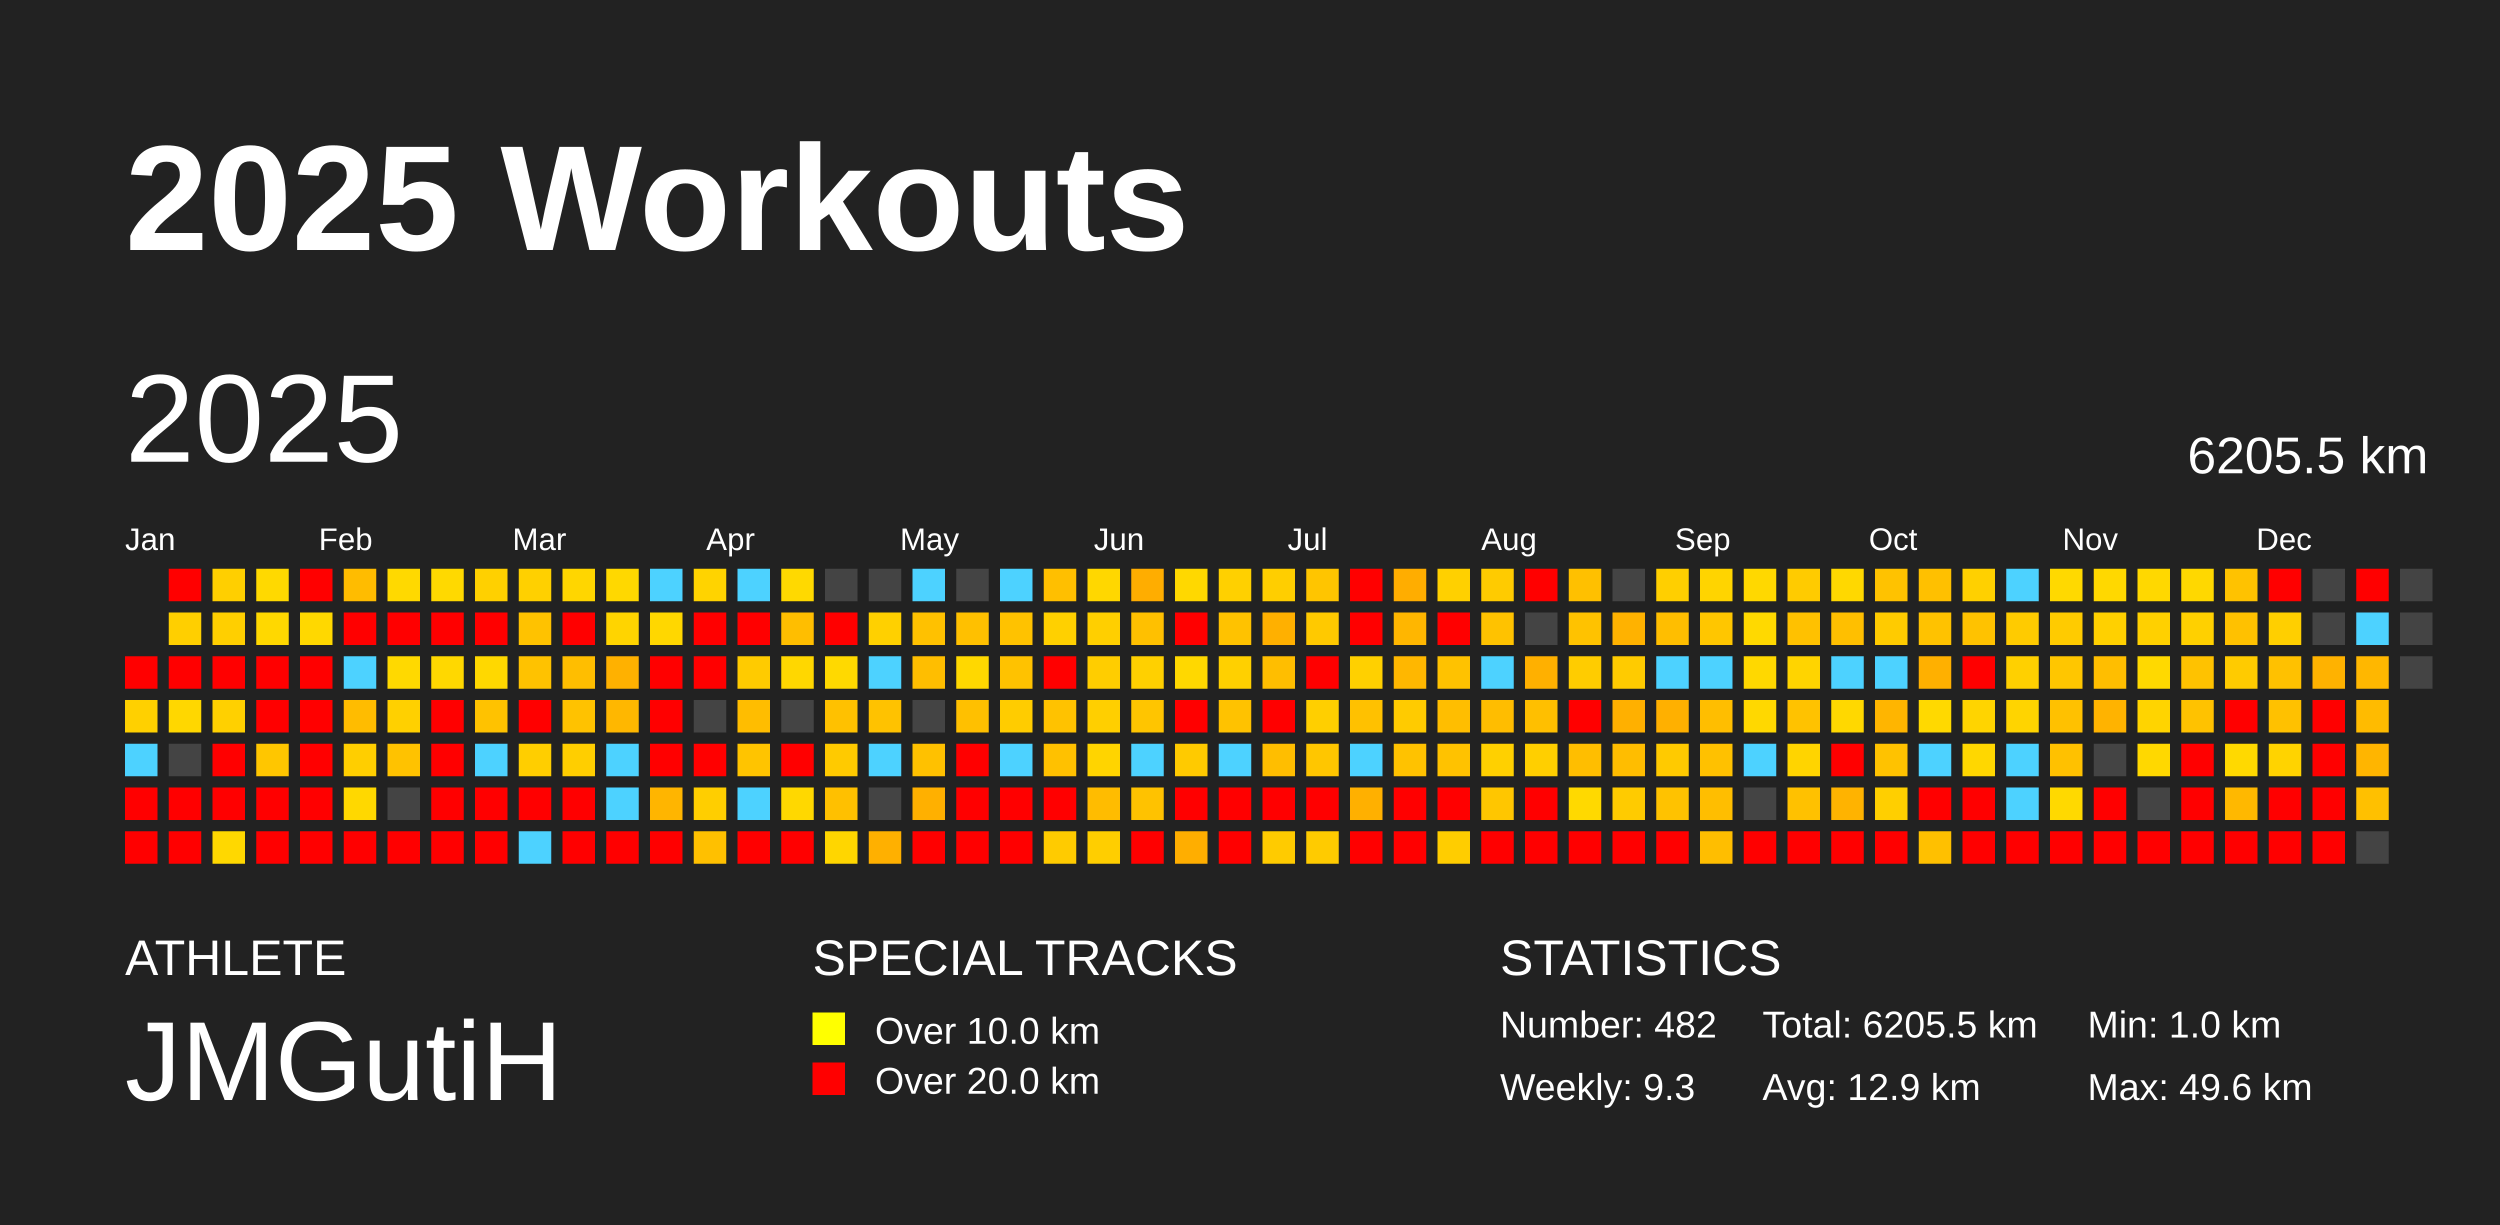
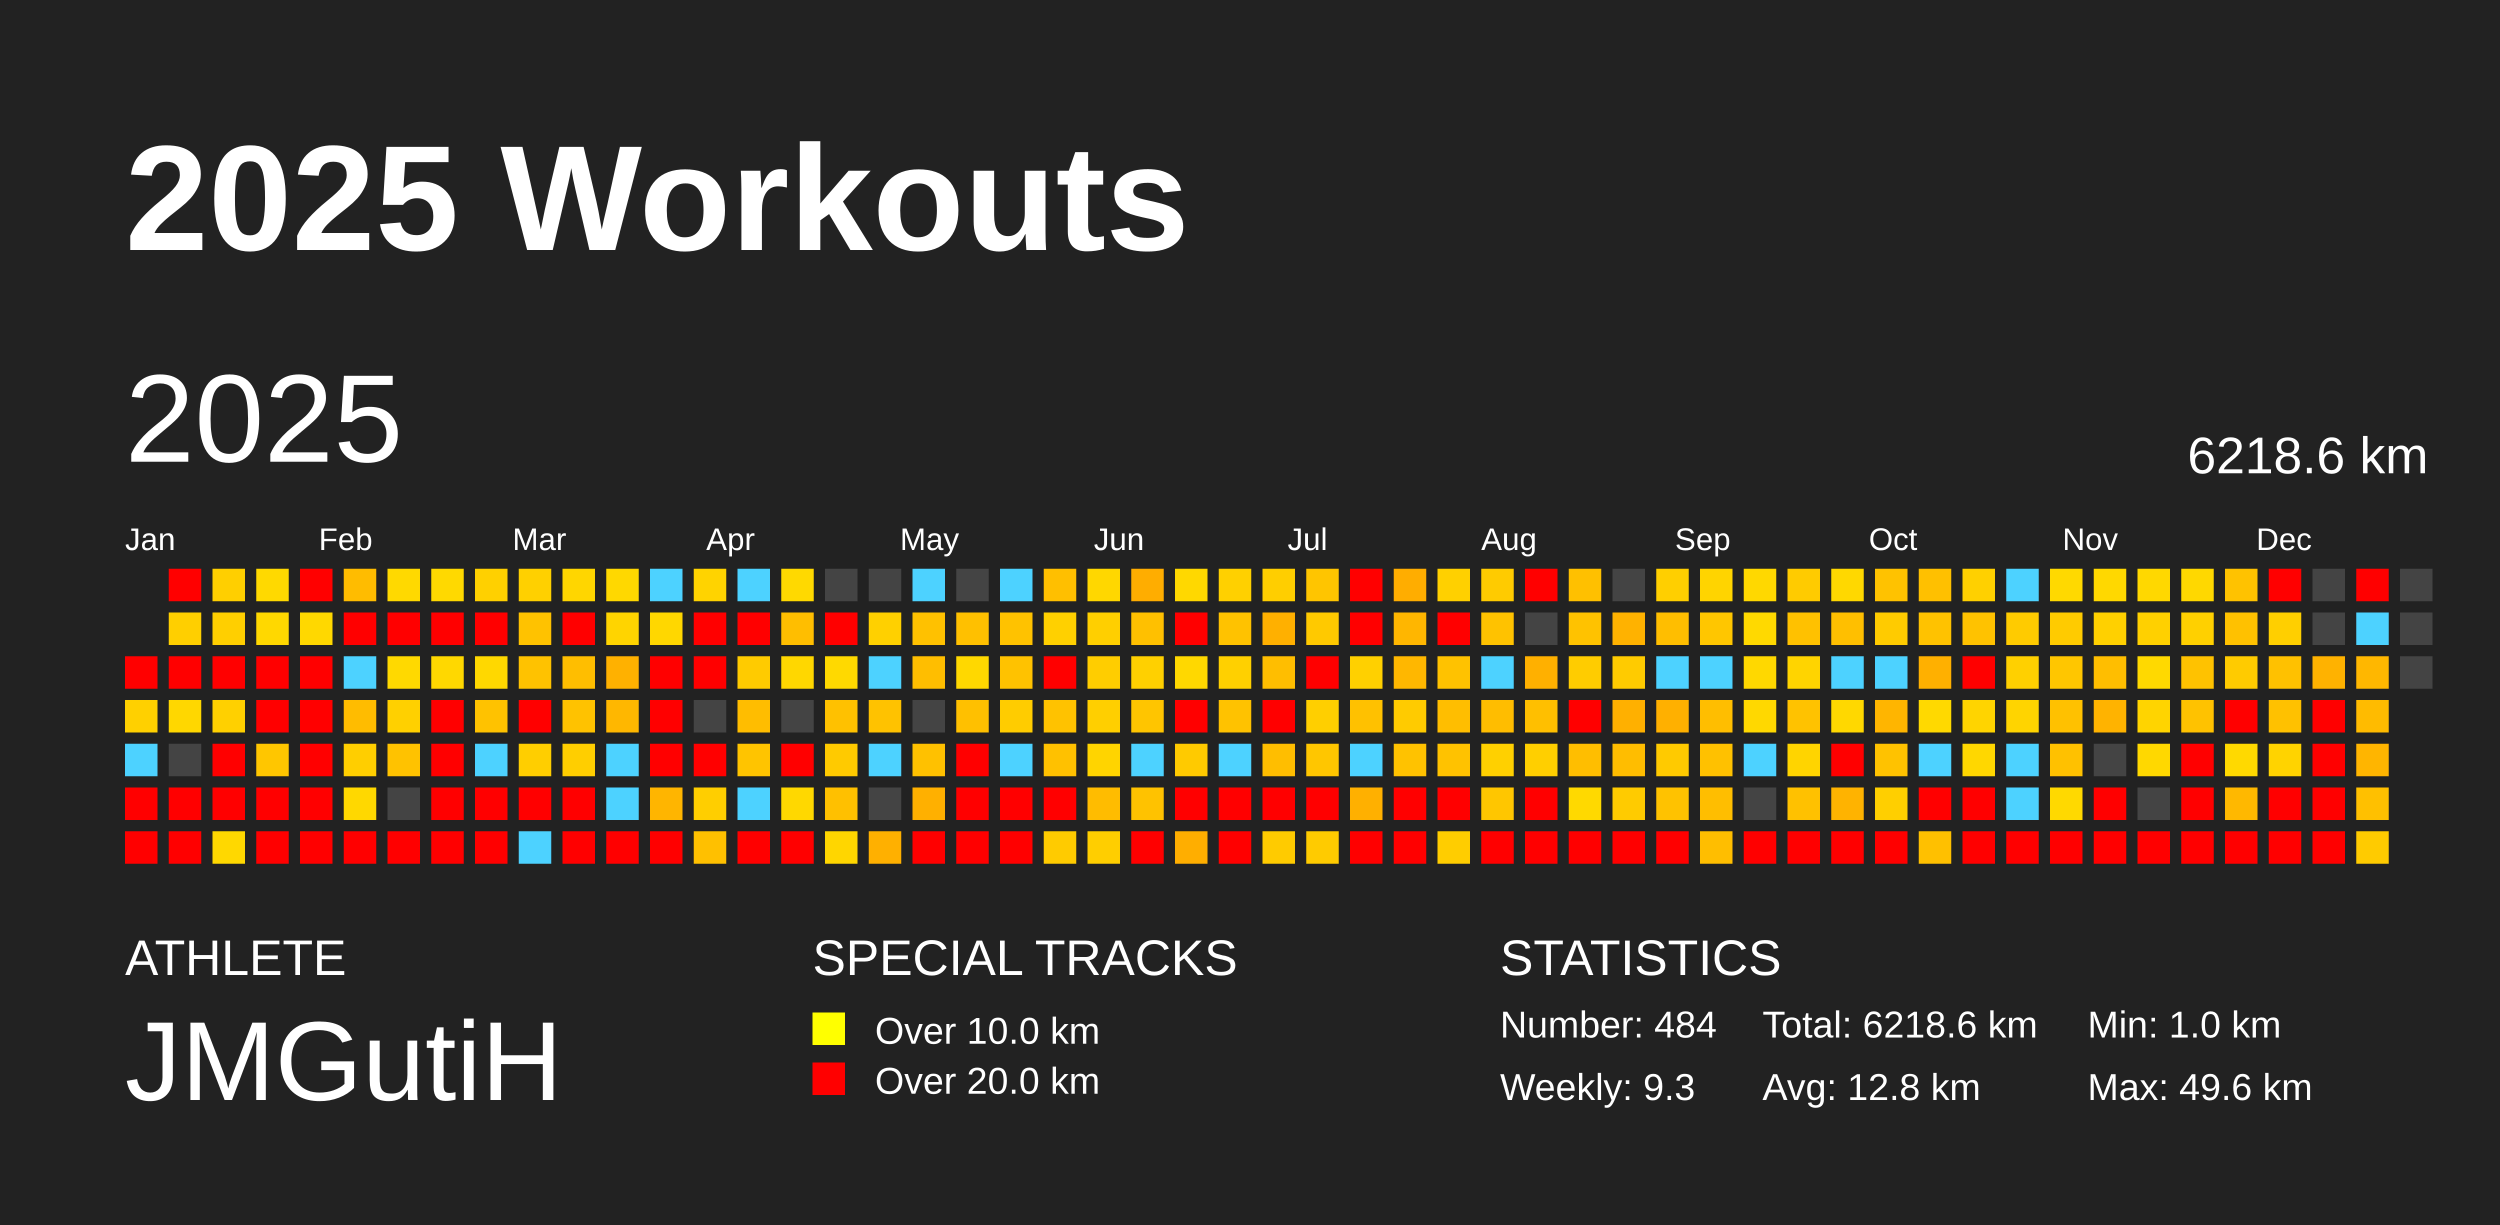
<svg xmlns="http://www.w3.org/2000/svg" baseProfile="full" height="98mm" version="1.1" viewBox="0,0,200,98" width="200mm">
  <defs />
  <rect fill="#222222" height="98" width="200" x="0" y="0" />
  <text fill="#FFFFFF" style="font-size:12px; font-family:Arial; font-weight:bold;" x="10" y="20">2025 Workouts</text>
  <text fill="#FFFFFF" style="font-size:4px; font-family:Arial" x="10" y="78">ATHLETE</text>
  <text fill="#FFFFFF" style="font-size:9px; font-family:Arial" x="10" y="88">JMGutiH</text>
  <text fill="#FFFFFF" style="font-size:4px; font-family:Arial" x="65" y="78">SPECIAL TRACKS</text>
  <rect fill="yellow" height="2.6" width="2.6" x="65" y="81" />
  <text fill="#FFFFFF" style="font-size:3px; font-family:Arial" x="70" y="83.5">Over 10.0 km</text>
  <rect fill="red" height="2.6" width="2.6" x="65" y="85" />
  <text fill="#FFFFFF" style="font-size:3px; font-family:Arial" x="70" y="87.5">Over 20.0 km</text>
  <text fill="#FFFFFF" style="font-size:4px; font-family:Arial" x="120" y="78">STATISTICS</text>
-   <text fill="#FFFFFF" style="font-size:3px; font-family:Arial" x="120" y="83">Number: 482</text>
+   <text fill="#FFFFFF" style="font-size:3px; font-family:Arial" x="120" y="83">Number: 484</text>
  <text fill="#FFFFFF" style="font-size:3px; font-family:Arial" x="120" y="88">Weekly: 9.3</text>
-   <text fill="#FFFFFF" style="font-size:3px; font-family:Arial" x="141" y="83">Total: 6205.5 km</text>
-   <text fill="#FFFFFF" style="font-size:3px; font-family:Arial" x="141" y="88">Avg: 12.9 km</text>
+   <text fill="#FFFFFF" style="font-size:3px; font-family:Arial" x="141" y="83">Total: 6218.6 km</text>
+   <text fill="#FFFFFF" style="font-size:3px; font-family:Arial" x="141" y="88">Avg: 12.8 km</text>
  <text fill="#FFFFFF" style="font-size:3px; font-family:Arial" x="167" y="83">Min: 1.0 km</text>
  <text fill="#FFFFFF" style="font-size:3px; font-family:Arial" x="167" y="88">Max: 49.6 km</text>
  <text dominant-baseline="hanging" fill="#FFFFFF" style="font-size:10.0px; font-family:Arial;" x="10" y="30">2025</text>
-   <text dominant-baseline="hanging" fill="#FFFFFF" style="font-size:4.125px; font-family:Arial;" x="175" y="35">6205.5 km</text>
+   <text dominant-baseline="hanging" fill="#FFFFFF" style="font-size:4.125px; font-family:Arial;" x="175" y="35">6218.6 km</text>
  <text fill="#FFFFFF" style="font-size:2.5px; font-family:Arial" x="10.0" y="44">Jan</text>
  <text fill="#FFFFFF" style="font-size:2.5px; font-family:Arial" x="25.5" y="44">Feb</text>
  <text fill="#FFFFFF" style="font-size:2.5px; font-family:Arial" x="41.0" y="44">Mar</text>
  <text fill="#FFFFFF" style="font-size:2.5px; font-family:Arial" x="56.5" y="44">Apr</text>
  <text fill="#FFFFFF" style="font-size:2.5px; font-family:Arial" x="72.0" y="44">May</text>
  <text fill="#FFFFFF" style="font-size:2.5px; font-family:Arial" x="87.5" y="44">Jun</text>
  <text fill="#FFFFFF" style="font-size:2.5px; font-family:Arial" x="103.0" y="44">Jul</text>
  <text fill="#FFFFFF" style="font-size:2.5px; font-family:Arial" x="118.5" y="44">Aug</text>
  <text fill="#FFFFFF" style="font-size:2.5px; font-family:Arial" x="134.0" y="44">Sep</text>
  <text fill="#FFFFFF" style="font-size:2.5px; font-family:Arial" x="149.5" y="44">Oct</text>
  <text fill="#FFFFFF" style="font-size:2.5px; font-family:Arial" x="165.0" y="44">Nov</text>
  <text fill="#FFFFFF" style="font-size:2.5px; font-family:Arial" x="180.5" y="44">Dec</text>
  <rect fill="red" height="2.6" width="2.6" x="10.0" y="52.5" />
  <rect fill="#ffd000" height="2.6" width="2.6" x="10.0" y="56.0" />
  <rect fill="#4dd2ff" height="2.6" width="2.6" x="10.0" y="59.5" />
  <rect fill="red" height="2.6" width="2.6" x="10.0" y="63.0" />
  <rect fill="red" height="2.6" width="2.6" x="10.0" y="66.5" />
  <rect fill="red" height="2.6" width="2.6" x="13.5" y="45.5" />
  <rect fill="#ffcf00" height="2.6" width="2.6" x="13.5" y="49.0" />
  <rect fill="red" height="2.6" width="2.6" x="13.5" y="52.5" />
  <rect fill="#ffd700" height="2.6" width="2.6" x="13.5" y="56.0" />
  <rect fill="#444444" height="2.6" width="2.6" x="13.5" y="59.5" />
  <rect fill="red" height="2.6" width="2.6" x="13.5" y="63.0" />
  <rect fill="red" height="2.6" width="2.6" x="13.5" y="66.5" />
  <rect fill="#ffcf00" height="2.6" width="2.6" x="17.0" y="45.5" />
  <rect fill="#ffcf00" height="2.6" width="2.6" x="17.0" y="49.0" />
  <rect fill="red" height="2.6" width="2.6" x="17.0" y="52.5" />
  <rect fill="#ffd000" height="2.6" width="2.6" x="17.0" y="56.0" />
  <rect fill="red" height="2.6" width="2.6" x="17.0" y="59.5" />
  <rect fill="red" height="2.6" width="2.6" x="17.0" y="63.0" />
  <rect fill="#ffd800" height="2.6" width="2.6" x="17.0" y="66.5" />
  <rect fill="#ffd900" height="2.6" width="2.6" x="20.5" y="45.5" />
  <rect fill="#ffd800" height="2.6" width="2.6" x="20.5" y="49.0" />
  <rect fill="red" height="2.6" width="2.6" x="20.5" y="52.5" />
  <rect fill="red" height="2.6" width="2.6" x="20.5" y="56.0" />
  <rect fill="#ffc600" height="2.6" width="2.6" x="20.5" y="59.5" />
  <rect fill="red" height="2.6" width="2.6" x="20.5" y="63.0" />
  <rect fill="red" height="2.6" width="2.6" x="20.5" y="66.5" />
  <rect fill="red" height="2.6" width="2.6" x="24.0" y="45.5" />
  <rect fill="#ffd800" height="2.6" width="2.6" x="24.0" y="49.0" />
  <rect fill="red" height="2.6" width="2.6" x="24.0" y="52.5" />
  <rect fill="red" height="2.6" width="2.6" x="24.0" y="56.0" />
  <rect fill="red" height="2.6" width="2.6" x="24.0" y="59.5" />
  <rect fill="red" height="2.6" width="2.6" x="24.0" y="63.0" />
  <rect fill="red" height="2.6" width="2.6" x="24.0" y="66.5" />
  <rect fill="#ffbc00" height="2.6" width="2.6" x="27.5" y="45.5" />
  <rect fill="red" height="2.6" width="2.6" x="27.5" y="49.0" />
  <rect fill="#4dd2ff" height="2.6" width="2.6" x="27.5" y="52.5" />
  <rect fill="#ffbc00" height="2.6" width="2.6" x="27.5" y="56.0" />
  <rect fill="#ffce00" height="2.6" width="2.6" x="27.5" y="59.5" />
  <rect fill="#ffd800" height="2.6" width="2.6" x="27.5" y="63.0" />
  <rect fill="red" height="2.6" width="2.6" x="27.5" y="66.5" />
  <rect fill="#ffd900" height="2.6" width="2.6" x="31.0" y="45.5" />
  <rect fill="red" height="2.6" width="2.6" x="31.0" y="49.0" />
  <rect fill="#ffd900" height="2.6" width="2.6" x="31.0" y="52.5" />
  <rect fill="#ffd000" height="2.6" width="2.6" x="31.0" y="56.0" />
  <rect fill="#ffc200" height="2.6" width="2.6" x="31.0" y="59.5" />
  <rect fill="#444444" height="2.6" width="2.6" x="31.0" y="63.0" />
  <rect fill="red" height="2.6" width="2.6" x="31.0" y="66.5" />
  <rect fill="#ffd900" height="2.6" width="2.6" x="34.5" y="45.5" />
  <rect fill="red" height="2.6" width="2.6" x="34.5" y="49.0" />
  <rect fill="#ffd800" height="2.6" width="2.6" x="34.5" y="52.5" />
  <rect fill="red" height="2.6" width="2.6" x="34.5" y="56.0" />
  <rect fill="red" height="2.6" width="2.6" x="34.5" y="59.5" />
  <rect fill="red" height="2.6" width="2.6" x="34.5" y="63.0" />
  <rect fill="red" height="2.6" width="2.6" x="34.5" y="66.5" />
  <rect fill="#ffd000" height="2.6" width="2.6" x="38.0" y="45.5" />
  <rect fill="red" height="2.6" width="2.6" x="38.0" y="49.0" />
  <rect fill="#ffd800" height="2.6" width="2.6" x="38.0" y="52.5" />
  <rect fill="#ffc200" height="2.6" width="2.6" x="38.0" y="56.0" />
  <rect fill="#4dd2ff" height="2.6" width="2.6" x="38.0" y="59.5" />
  <rect fill="red" height="2.6" width="2.6" x="38.0" y="63.0" />
  <rect fill="red" height="2.6" width="2.6" x="38.0" y="66.5" />
  <rect fill="#ffd000" height="2.6" width="2.6" x="41.5" y="45.5" />
  <rect fill="#ffc200" height="2.6" width="2.6" x="41.5" y="49.0" />
  <rect fill="#ffc200" height="2.6" width="2.6" x="41.5" y="52.5" />
  <rect fill="red" height="2.6" width="2.6" x="41.5" y="56.0" />
  <rect fill="#ffce00" height="2.6" width="2.6" x="41.5" y="59.5" />
  <rect fill="red" height="2.6" width="2.6" x="41.5" y="63.0" />
  <rect fill="#4dd2ff" height="2.6" width="2.6" x="41.5" y="66.5" />
  <rect fill="#ffd600" height="2.6" width="2.6" x="45.0" y="45.5" />
  <rect fill="red" height="2.6" width="2.6" x="45.0" y="49.0" />
  <rect fill="#ffbe00" height="2.6" width="2.6" x="45.0" y="52.5" />
  <rect fill="#ffc200" height="2.6" width="2.6" x="45.0" y="56.0" />
  <rect fill="#ffce00" height="2.6" width="2.6" x="45.0" y="59.5" />
  <rect fill="red" height="2.6" width="2.6" x="45.0" y="63.0" />
  <rect fill="red" height="2.6" width="2.6" x="45.0" y="66.5" />
  <rect fill="#ffd800" height="2.6" width="2.6" x="48.5" y="45.5" />
  <rect fill="#ffd400" height="2.6" width="2.6" x="48.5" y="49.0" />
  <rect fill="#ffb100" height="2.6" width="2.6" x="48.5" y="52.5" />
  <rect fill="#ffb700" height="2.6" width="2.6" x="48.5" y="56.0" />
  <rect fill="#4dd2ff" height="2.6" width="2.6" x="48.5" y="59.5" />
  <rect fill="#4dd2ff" height="2.6" width="2.6" x="48.5" y="63.0" />
  <rect fill="red" height="2.6" width="2.6" x="48.5" y="66.5" />
  <rect fill="#4dd2ff" height="2.6" width="2.6" x="52.0" y="45.5" />
  <rect fill="#ffd700" height="2.6" width="2.6" x="52.0" y="49.0" />
  <rect fill="red" height="2.6" width="2.6" x="52.0" y="52.5" />
  <rect fill="red" height="2.6" width="2.6" x="52.0" y="56.0" />
  <rect fill="red" height="2.6" width="2.6" x="52.0" y="59.5" />
  <rect fill="#ffb500" height="2.6" width="2.6" x="52.0" y="63.0" />
  <rect fill="red" height="2.6" width="2.6" x="52.0" y="66.5" />
  <rect fill="#ffd300" height="2.6" width="2.6" x="55.5" y="45.5" />
  <rect fill="red" height="2.6" width="2.6" x="55.5" y="49.0" />
  <rect fill="red" height="2.6" width="2.6" x="55.5" y="52.5" />
  <rect fill="#444444" height="2.6" width="2.6" x="55.5" y="56.0" />
  <rect fill="red" height="2.6" width="2.6" x="55.5" y="59.5" />
  <rect fill="#ffce00" height="2.6" width="2.6" x="55.5" y="63.0" />
  <rect fill="#ffc000" height="2.6" width="2.6" x="55.5" y="66.5" />
  <rect fill="#4dd2ff" height="2.6" width="2.6" x="59.0" y="45.5" />
  <rect fill="red" height="2.6" width="2.6" x="59.0" y="49.0" />
  <rect fill="#ffcb00" height="2.6" width="2.6" x="59.0" y="52.5" />
  <rect fill="#ffbd00" height="2.6" width="2.6" x="59.0" y="56.0" />
  <rect fill="#ffc400" height="2.6" width="2.6" x="59.0" y="59.5" />
  <rect fill="#4dd2ff" height="2.6" width="2.6" x="59.0" y="63.0" />
  <rect fill="red" height="2.6" width="2.6" x="59.0" y="66.5" />
  <rect fill="#ffd900" height="2.6" width="2.6" x="62.5" y="45.5" />
  <rect fill="#ffbe00" height="2.6" width="2.6" x="62.5" y="49.0" />
  <rect fill="#ffd700" height="2.6" width="2.6" x="62.5" y="52.5" />
  <rect fill="#444444" height="2.6" width="2.6" x="62.5" y="56.0" />
  <rect fill="red" height="2.6" width="2.6" x="62.5" y="59.5" />
  <rect fill="#ffd800" height="2.6" width="2.6" x="62.5" y="63.0" />
  <rect fill="red" height="2.6" width="2.6" x="62.5" y="66.5" />
  <rect fill="#444444" height="2.6" width="2.6" x="66.0" y="45.5" />
  <rect fill="red" height="2.6" width="2.6" x="66.0" y="49.0" />
  <rect fill="#ffd900" height="2.6" width="2.6" x="66.0" y="52.5" />
  <rect fill="#ffc100" height="2.6" width="2.6" x="66.0" y="56.0" />
  <rect fill="#ffca00" height="2.6" width="2.6" x="66.0" y="59.5" />
  <rect fill="#ffc000" height="2.6" width="2.6" x="66.0" y="63.0" />
  <rect fill="#ffd600" height="2.6" width="2.6" x="66.0" y="66.5" />
  <rect fill="#444444" height="2.6" width="2.6" x="69.5" y="45.5" />
  <rect fill="#ffd000" height="2.6" width="2.6" x="69.5" y="49.0" />
  <rect fill="#4dd2ff" height="2.6" width="2.6" x="69.5" y="52.5" />
  <rect fill="#ffc200" height="2.6" width="2.6" x="69.5" y="56.0" />
  <rect fill="#4dd2ff" height="2.6" width="2.6" x="69.5" y="59.5" />
  <rect fill="#444444" height="2.6" width="2.6" x="69.5" y="63.0" />
  <rect fill="#ffb000" height="2.6" width="2.6" x="69.5" y="66.5" />
  <rect fill="#4dd2ff" height="2.6" width="2.6" x="73.0" y="45.5" />
  <rect fill="#ffc100" height="2.6" width="2.6" x="73.0" y="49.0" />
  <rect fill="#ffbe00" height="2.6" width="2.6" x="73.0" y="52.5" />
  <rect fill="#444444" height="2.6" width="2.6" x="73.0" y="56.0" />
  <rect fill="#ffc100" height="2.6" width="2.6" x="73.0" y="59.5" />
  <rect fill="#ffb000" height="2.6" width="2.6" x="73.0" y="63.0" />
  <rect fill="red" height="2.6" width="2.6" x="73.0" y="66.5" />
  <rect fill="#444444" height="2.6" width="2.6" x="76.5" y="45.5" />
  <rect fill="#ffc000" height="2.6" width="2.6" x="76.5" y="49.0" />
  <rect fill="#ffd800" height="2.6" width="2.6" x="76.5" y="52.5" />
  <rect fill="#ffc000" height="2.6" width="2.6" x="76.5" y="56.0" />
  <rect fill="red" height="2.6" width="2.6" x="76.5" y="59.5" />
  <rect fill="red" height="2.6" width="2.6" x="76.5" y="63.0" />
  <rect fill="red" height="2.6" width="2.6" x="76.5" y="66.5" />
  <rect fill="#4dd2ff" height="2.6" width="2.6" x="80.0" y="45.5" />
  <rect fill="#ffc200" height="2.6" width="2.6" x="80.0" y="49.0" />
  <rect fill="#ffc200" height="2.6" width="2.6" x="80.0" y="52.5" />
  <rect fill="#ffcc00" height="2.6" width="2.6" x="80.0" y="56.0" />
  <rect fill="#4dd2ff" height="2.6" width="2.6" x="80.0" y="59.5" />
  <rect fill="red" height="2.6" width="2.6" x="80.0" y="63.0" />
  <rect fill="red" height="2.6" width="2.6" x="80.0" y="66.5" />
  <rect fill="#ffbf00" height="2.6" width="2.6" x="83.5" y="45.5" />
  <rect fill="#ffd000" height="2.6" width="2.6" x="83.5" y="49.0" />
  <rect fill="red" height="2.6" width="2.6" x="83.5" y="52.5" />
  <rect fill="#ffc200" height="2.6" width="2.6" x="83.5" y="56.0" />
  <rect fill="#ffc100" height="2.6" width="2.6" x="83.5" y="59.5" />
  <rect fill="red" height="2.6" width="2.6" x="83.5" y="63.0" />
  <rect fill="#ffcb00" height="2.6" width="2.6" x="83.5" y="66.5" />
  <rect fill="#ffd700" height="2.6" width="2.6" x="87.0" y="45.5" />
  <rect fill="#ffcf00" height="2.6" width="2.6" x="87.0" y="49.0" />
  <rect fill="#ffcd00" height="2.6" width="2.6" x="87.0" y="52.5" />
  <rect fill="#ffcf00" height="2.6" width="2.6" x="87.0" y="56.0" />
  <rect fill="#ffd400" height="2.6" width="2.6" x="87.0" y="59.5" />
  <rect fill="#ffbc00" height="2.6" width="2.6" x="87.0" y="63.0" />
  <rect fill="#ffce00" height="2.6" width="2.6" x="87.0" y="66.5" />
  <rect fill="#ffad00" height="2.6" width="2.6" x="90.5" y="45.5" />
  <rect fill="#ffc000" height="2.6" width="2.6" x="90.5" y="49.0" />
  <rect fill="#ffd000" height="2.6" width="2.6" x="90.5" y="52.5" />
  <rect fill="#ffc500" height="2.6" width="2.6" x="90.5" y="56.0" />
  <rect fill="#4dd2ff" height="2.6" width="2.6" x="90.5" y="59.5" />
  <rect fill="#ffc200" height="2.6" width="2.6" x="90.5" y="63.0" />
  <rect fill="red" height="2.6" width="2.6" x="90.5" y="66.5" />
  <rect fill="#ffd800" height="2.6" width="2.6" x="94.0" y="45.5" />
  <rect fill="red" height="2.6" width="2.6" x="94.0" y="49.0" />
  <rect fill="#ffd800" height="2.6" width="2.6" x="94.0" y="52.5" />
  <rect fill="red" height="2.6" width="2.6" x="94.0" y="56.0" />
  <rect fill="#ffca00" height="2.6" width="2.6" x="94.0" y="59.5" />
  <rect fill="red" height="2.6" width="2.6" x="94.0" y="63.0" />
  <rect fill="#ffae00" height="2.6" width="2.6" x="94.0" y="66.5" />
  <rect fill="#ffd000" height="2.6" width="2.6" x="97.5" y="45.5" />
  <rect fill="#ffc200" height="2.6" width="2.6" x="97.5" y="49.0" />
  <rect fill="#ffd000" height="2.6" width="2.6" x="97.5" y="52.5" />
  <rect fill="#ffc200" height="2.6" width="2.6" x="97.5" y="56.0" />
  <rect fill="#4dd2ff" height="2.6" width="2.6" x="97.5" y="59.5" />
  <rect fill="red" height="2.6" width="2.6" x="97.5" y="63.0" />
  <rect fill="red" height="2.6" width="2.6" x="97.5" y="66.5" />
  <rect fill="#ffce00" height="2.6" width="2.6" x="101.0" y="45.5" />
  <rect fill="#ffb000" height="2.6" width="2.6" x="101.0" y="49.0" />
  <rect fill="#ffbe00" height="2.6" width="2.6" x="101.0" y="52.5" />
  <rect fill="red" height="2.6" width="2.6" x="101.0" y="56.0" />
  <rect fill="#ffbe00" height="2.6" width="2.6" x="101.0" y="59.5" />
  <rect fill="red" height="2.6" width="2.6" x="101.0" y="63.0" />
  <rect fill="#ffcb00" height="2.6" width="2.6" x="101.0" y="66.5" />
  <rect fill="#ffc500" height="2.6" width="2.6" x="104.5" y="45.5" />
  <rect fill="#ffc900" height="2.6" width="2.6" x="104.5" y="49.0" />
  <rect fill="red" height="2.6" width="2.6" x="104.5" y="52.5" />
  <rect fill="#ffcf00" height="2.6" width="2.6" x="104.5" y="56.0" />
  <rect fill="#ffc600" height="2.6" width="2.6" x="104.5" y="59.5" />
  <rect fill="red" height="2.6" width="2.6" x="104.5" y="63.0" />
  <rect fill="#ffcb00" height="2.6" width="2.6" x="104.5" y="66.5" />
  <rect fill="red" height="2.6" width="2.6" x="108.0" y="45.5" />
  <rect fill="red" height="2.6" width="2.6" x="108.0" y="49.0" />
  <rect fill="#ffd000" height="2.6" width="2.6" x="108.0" y="52.5" />
  <rect fill="#ffc100" height="2.6" width="2.6" x="108.0" y="56.0" />
  <rect fill="#4dd2ff" height="2.6" width="2.6" x="108.0" y="59.5" />
  <rect fill="#ffb000" height="2.6" width="2.6" x="108.0" y="63.0" />
  <rect fill="red" height="2.6" width="2.6" x="108.0" y="66.5" />
  <rect fill="#ffad00" height="2.6" width="2.6" x="111.5" y="45.5" />
  <rect fill="#ffb600" height="2.6" width="2.6" x="111.5" y="49.0" />
  <rect fill="#ffb700" height="2.6" width="2.6" x="111.5" y="52.5" />
  <rect fill="#ffcb00" height="2.6" width="2.6" x="111.5" y="56.0" />
  <rect fill="#ffc200" height="2.6" width="2.6" x="111.5" y="59.5" />
  <rect fill="red" height="2.6" width="2.6" x="111.5" y="63.0" />
  <rect fill="red" height="2.6" width="2.6" x="111.5" y="66.5" />
  <rect fill="#ffd000" height="2.6" width="2.6" x="115.0" y="45.5" />
  <rect fill="red" height="2.6" width="2.6" x="115.0" y="49.0" />
  <rect fill="#ffc200" height="2.6" width="2.6" x="115.0" y="52.5" />
  <rect fill="#ffbe00" height="2.6" width="2.6" x="115.0" y="56.0" />
  <rect fill="#ffc200" height="2.6" width="2.6" x="115.0" y="59.5" />
  <rect fill="red" height="2.6" width="2.6" x="115.0" y="63.0" />
  <rect fill="#ffcd00" height="2.6" width="2.6" x="115.0" y="66.5" />
  <rect fill="#ffcb00" height="2.6" width="2.6" x="118.5" y="45.5" />
  <rect fill="#ffc200" height="2.6" width="2.6" x="118.5" y="49.0" />
  <rect fill="#4dd2ff" height="2.6" width="2.6" x="118.5" y="52.5" />
  <rect fill="#ffbd00" height="2.6" width="2.6" x="118.5" y="56.0" />
  <rect fill="#ffd000" height="2.6" width="2.6" x="118.5" y="59.5" />
  <rect fill="#ffc600" height="2.6" width="2.6" x="118.5" y="63.0" />
  <rect fill="red" height="2.6" width="2.6" x="118.5" y="66.5" />
  <rect fill="red" height="2.6" width="2.6" x="122.0" y="45.5" />
  <rect fill="#444444" height="2.6" width="2.6" x="122.0" y="49.0" />
  <rect fill="#ffb000" height="2.6" width="2.6" x="122.0" y="52.5" />
  <rect fill="#ffbf00" height="2.6" width="2.6" x="122.0" y="56.0" />
  <rect fill="#ffcf00" height="2.6" width="2.6" x="122.0" y="59.5" />
  <rect fill="red" height="2.6" width="2.6" x="122.0" y="63.0" />
  <rect fill="red" height="2.6" width="2.6" x="122.0" y="66.5" />
  <rect fill="#ffc000" height="2.6" width="2.6" x="125.5" y="45.5" />
  <rect fill="#ffc200" height="2.6" width="2.6" x="125.5" y="49.0" />
  <rect fill="#ffcc00" height="2.6" width="2.6" x="125.5" y="52.5" />
  <rect fill="red" height="2.6" width="2.6" x="125.5" y="56.0" />
  <rect fill="#ffbe00" height="2.6" width="2.6" x="125.5" y="59.5" />
  <rect fill="#ffd900" height="2.6" width="2.6" x="125.5" y="63.0" />
  <rect fill="red" height="2.6" width="2.6" x="125.5" y="66.5" />
  <rect fill="#444444" height="2.6" width="2.6" x="129.0" y="45.5" />
  <rect fill="#ffb200" height="2.6" width="2.6" x="129.0" y="49.0" />
  <rect fill="#ffcb00" height="2.6" width="2.6" x="129.0" y="52.5" />
  <rect fill="#ffb000" height="2.6" width="2.6" x="129.0" y="56.0" />
  <rect fill="#ffbd00" height="2.6" width="2.6" x="129.0" y="59.5" />
  <rect fill="#ffcb00" height="2.6" width="2.6" x="129.0" y="63.0" />
  <rect fill="red" height="2.6" width="2.6" x="129.0" y="66.5" />
  <rect fill="#ffcf00" height="2.6" width="2.6" x="132.5" y="45.5" />
  <rect fill="#ffbe00" height="2.6" width="2.6" x="132.5" y="49.0" />
  <rect fill="#4dd2ff" height="2.6" width="2.6" x="132.5" y="52.5" />
  <rect fill="#ffb000" height="2.6" width="2.6" x="132.5" y="56.0" />
  <rect fill="#ffca00" height="2.6" width="2.6" x="132.5" y="59.5" />
  <rect fill="#ffc200" height="2.6" width="2.6" x="132.5" y="63.0" />
  <rect fill="red" height="2.6" width="2.6" x="132.5" y="66.5" />
  <rect fill="#ffd400" height="2.6" width="2.6" x="136.0" y="45.5" />
  <rect fill="#ffc600" height="2.6" width="2.6" x="136.0" y="49.0" />
  <rect fill="#4dd2ff" height="2.6" width="2.6" x="136.0" y="52.5" />
  <rect fill="#ffbe00" height="2.6" width="2.6" x="136.0" y="56.0" />
  <rect fill="#ffc100" height="2.6" width="2.6" x="136.0" y="59.5" />
  <rect fill="#ffbe00" height="2.6" width="2.6" x="136.0" y="63.0" />
  <rect fill="#ffbe00" height="2.6" width="2.6" x="136.0" y="66.5" />
  <rect fill="#ffd800" height="2.6" width="2.6" x="139.5" y="45.5" />
  <rect fill="#ffd900" height="2.6" width="2.6" x="139.5" y="49.0" />
  <rect fill="#ffd800" height="2.6" width="2.6" x="139.5" y="52.5" />
  <rect fill="#ffd800" height="2.6" width="2.6" x="139.5" y="56.0" />
  <rect fill="#4dd2ff" height="2.6" width="2.6" x="139.5" y="59.5" />
  <rect fill="#444444" height="2.6" width="2.6" x="139.5" y="63.0" />
  <rect fill="red" height="2.6" width="2.6" x="139.5" y="66.5" />
  <rect fill="#ffcb00" height="2.6" width="2.6" x="143.0" y="45.5" />
  <rect fill="#ffc100" height="2.6" width="2.6" x="143.0" y="49.0" />
  <rect fill="#ffd400" height="2.6" width="2.6" x="143.0" y="52.5" />
  <rect fill="#ffc200" height="2.6" width="2.6" x="143.0" y="56.0" />
  <rect fill="#ffd400" height="2.6" width="2.6" x="143.0" y="59.5" />
  <rect fill="#ffc100" height="2.6" width="2.6" x="143.0" y="63.0" />
  <rect fill="red" height="2.6" width="2.6" x="143.0" y="66.5" />
  <rect fill="#ffd800" height="2.6" width="2.6" x="146.5" y="45.5" />
  <rect fill="#ffbf00" height="2.6" width="2.6" x="146.5" y="49.0" />
  <rect fill="#4dd2ff" height="2.6" width="2.6" x="146.5" y="52.5" />
  <rect fill="#ffd800" height="2.6" width="2.6" x="146.5" y="56.0" />
  <rect fill="red" height="2.6" width="2.6" x="146.5" y="59.5" />
  <rect fill="#ffb300" height="2.6" width="2.6" x="146.5" y="63.0" />
  <rect fill="red" height="2.6" width="2.6" x="146.5" y="66.5" />
  <rect fill="#ffc200" height="2.6" width="2.6" x="150.0" y="45.5" />
  <rect fill="#ffcb00" height="2.6" width="2.6" x="150.0" y="49.0" />
  <rect fill="#4dd2ff" height="2.6" width="2.6" x="150.0" y="52.5" />
  <rect fill="#ffb500" height="2.6" width="2.6" x="150.0" y="56.0" />
  <rect fill="#ffc200" height="2.6" width="2.6" x="150.0" y="59.5" />
  <rect fill="#ffcf00" height="2.6" width="2.6" x="150.0" y="63.0" />
  <rect fill="red" height="2.6" width="2.6" x="150.0" y="66.5" />
  <rect fill="#ffc000" height="2.6" width="2.6" x="153.5" y="45.5" />
  <rect fill="#ffc200" height="2.6" width="2.6" x="153.5" y="49.0" />
  <rect fill="#ffb000" height="2.6" width="2.6" x="153.5" y="52.5" />
  <rect fill="#ffd900" height="2.6" width="2.6" x="153.5" y="56.0" />
  <rect fill="#4dd2ff" height="2.6" width="2.6" x="153.5" y="59.5" />
  <rect fill="red" height="2.6" width="2.6" x="153.5" y="63.0" />
  <rect fill="#ffc000" height="2.6" width="2.6" x="153.5" y="66.5" />
  <rect fill="#ffd000" height="2.6" width="2.6" x="157.0" y="45.5" />
  <rect fill="#ffc200" height="2.6" width="2.6" x="157.0" y="49.0" />
  <rect fill="red" height="2.6" width="2.6" x="157.0" y="52.5" />
  <rect fill="#ffd400" height="2.6" width="2.6" x="157.0" y="56.0" />
  <rect fill="#ffd700" height="2.6" width="2.6" x="157.0" y="59.5" />
  <rect fill="red" height="2.6" width="2.6" x="157.0" y="63.0" />
  <rect fill="red" height="2.6" width="2.6" x="157.0" y="66.5" />
  <rect fill="#4dd2ff" height="2.6" width="2.6" x="160.5" y="45.5" />
  <rect fill="#ffcb00" height="2.6" width="2.6" x="160.5" y="49.0" />
  <rect fill="#ffd000" height="2.6" width="2.6" x="160.5" y="52.5" />
  <rect fill="#ffd400" height="2.6" width="2.6" x="160.5" y="56.0" />
  <rect fill="#4dd2ff" height="2.6" width="2.6" x="160.5" y="59.5" />
  <rect fill="#4dd2ff" height="2.6" width="2.6" x="160.5" y="63.0" />
  <rect fill="red" height="2.6" width="2.6" x="160.5" y="66.5" />
  <rect fill="#ffd900" height="2.6" width="2.6" x="164.0" y="45.5" />
  <rect fill="#ffcb00" height="2.6" width="2.6" x="164.0" y="49.0" />
  <rect fill="#ffc600" height="2.6" width="2.6" x="164.0" y="52.5" />
  <rect fill="#ffc100" height="2.6" width="2.6" x="164.0" y="56.0" />
  <rect fill="#ffc100" height="2.6" width="2.6" x="164.0" y="59.5" />
  <rect fill="#ffd900" height="2.6" width="2.6" x="164.0" y="63.0" />
  <rect fill="red" height="2.6" width="2.6" x="164.0" y="66.5" />
  <rect fill="#ffd800" height="2.6" width="2.6" x="167.5" y="45.5" />
  <rect fill="#ffd000" height="2.6" width="2.6" x="167.5" y="49.0" />
  <rect fill="#ffbe00" height="2.6" width="2.6" x="167.5" y="52.5" />
  <rect fill="#ffb300" height="2.6" width="2.6" x="167.5" y="56.0" />
  <rect fill="#444444" height="2.6" width="2.6" x="167.5" y="59.5" />
  <rect fill="red" height="2.6" width="2.6" x="167.5" y="63.0" />
  <rect fill="red" height="2.6" width="2.6" x="167.5" y="66.5" />
  <rect fill="#ffd800" height="2.6" width="2.6" x="171.0" y="45.5" />
  <rect fill="#ffd000" height="2.6" width="2.6" x="171.0" y="49.0" />
  <rect fill="#ffd900" height="2.6" width="2.6" x="171.0" y="52.5" />
  <rect fill="#ffd400" height="2.6" width="2.6" x="171.0" y="56.0" />
  <rect fill="#ffd800" height="2.6" width="2.6" x="171.0" y="59.5" />
  <rect fill="#444444" height="2.6" width="2.6" x="171.0" y="63.0" />
  <rect fill="red" height="2.6" width="2.6" x="171.0" y="66.5" />
  <rect fill="#ffd800" height="2.6" width="2.6" x="174.5" y="45.5" />
  <rect fill="#ffd000" height="2.6" width="2.6" x="174.5" y="49.0" />
  <rect fill="#ffc200" height="2.6" width="2.6" x="174.5" y="52.5" />
  <rect fill="#ffc200" height="2.6" width="2.6" x="174.5" y="56.0" />
  <rect fill="red" height="2.6" width="2.6" x="174.5" y="59.5" />
  <rect fill="red" height="2.6" width="2.6" x="174.5" y="63.0" />
  <rect fill="red" height="2.6" width="2.6" x="174.5" y="66.5" />
  <rect fill="#ffc200" height="2.6" width="2.6" x="178.0" y="45.5" />
  <rect fill="#ffc100" height="2.6" width="2.6" x="178.0" y="49.0" />
  <rect fill="#ffcb00" height="2.6" width="2.6" x="178.0" y="52.5" />
  <rect fill="red" height="2.6" width="2.6" x="178.0" y="56.0" />
  <rect fill="#ffd900" height="2.6" width="2.6" x="178.0" y="59.5" />
  <rect fill="#ffb800" height="2.6" width="2.6" x="178.0" y="63.0" />
  <rect fill="red" height="2.6" width="2.6" x="178.0" y="66.5" />
  <rect fill="red" height="2.6" width="2.6" x="181.5" y="45.5" />
  <rect fill="#ffcf00" height="2.6" width="2.6" x="181.5" y="49.0" />
  <rect fill="#ffc100" height="2.6" width="2.6" x="181.5" y="52.5" />
  <rect fill="#ffc100" height="2.6" width="2.6" x="181.5" y="56.0" />
  <rect fill="#ffd300" height="2.6" width="2.6" x="181.5" y="59.5" />
  <rect fill="red" height="2.6" width="2.6" x="181.5" y="63.0" />
  <rect fill="red" height="2.6" width="2.6" x="181.5" y="66.5" />
  <rect fill="#444444" height="2.6" width="2.6" x="185.0" y="45.5" />
  <rect fill="#444444" height="2.6" width="2.6" x="185.0" y="49.0" />
  <rect fill="#ffb200" height="2.6" width="2.6" x="185.0" y="52.5" />
  <rect fill="red" height="2.6" width="2.6" x="185.0" y="56.0" />
  <rect fill="red" height="2.6" width="2.6" x="185.0" y="59.5" />
  <rect fill="red" height="2.6" width="2.6" x="185.0" y="63.0" />
  <rect fill="red" height="2.6" width="2.6" x="185.0" y="66.5" />
  <rect fill="red" height="2.6" width="2.6" x="188.5" y="45.5" />
  <rect fill="#4dd2ff" height="2.6" width="2.6" x="188.5" y="49.0" />
  <rect fill="#ffb700" height="2.6" width="2.6" x="188.5" y="52.5" />
  <rect fill="#ffbb00" height="2.6" width="2.6" x="188.5" y="56.0" />
  <rect fill="#ffb500" height="2.6" width="2.6" x="188.5" y="59.5" />
  <rect fill="#ffc000" height="2.6" width="2.6" x="188.5" y="63.0" />
-   <rect fill="#444444" height="2.6" width="2.6" x="188.5" y="66.5" />
+   <rect fill="#ffcb00" height="2.6" width="2.6" x="188.5" y="66.5" />
  <rect fill="#444444" height="2.6" width="2.6" x="192.0" y="45.5" />
  <rect fill="#444444" height="2.6" width="2.6" x="192.0" y="49.0" />
  <rect fill="#444444" height="2.6" width="2.6" x="192.0" y="52.5" />
</svg>
